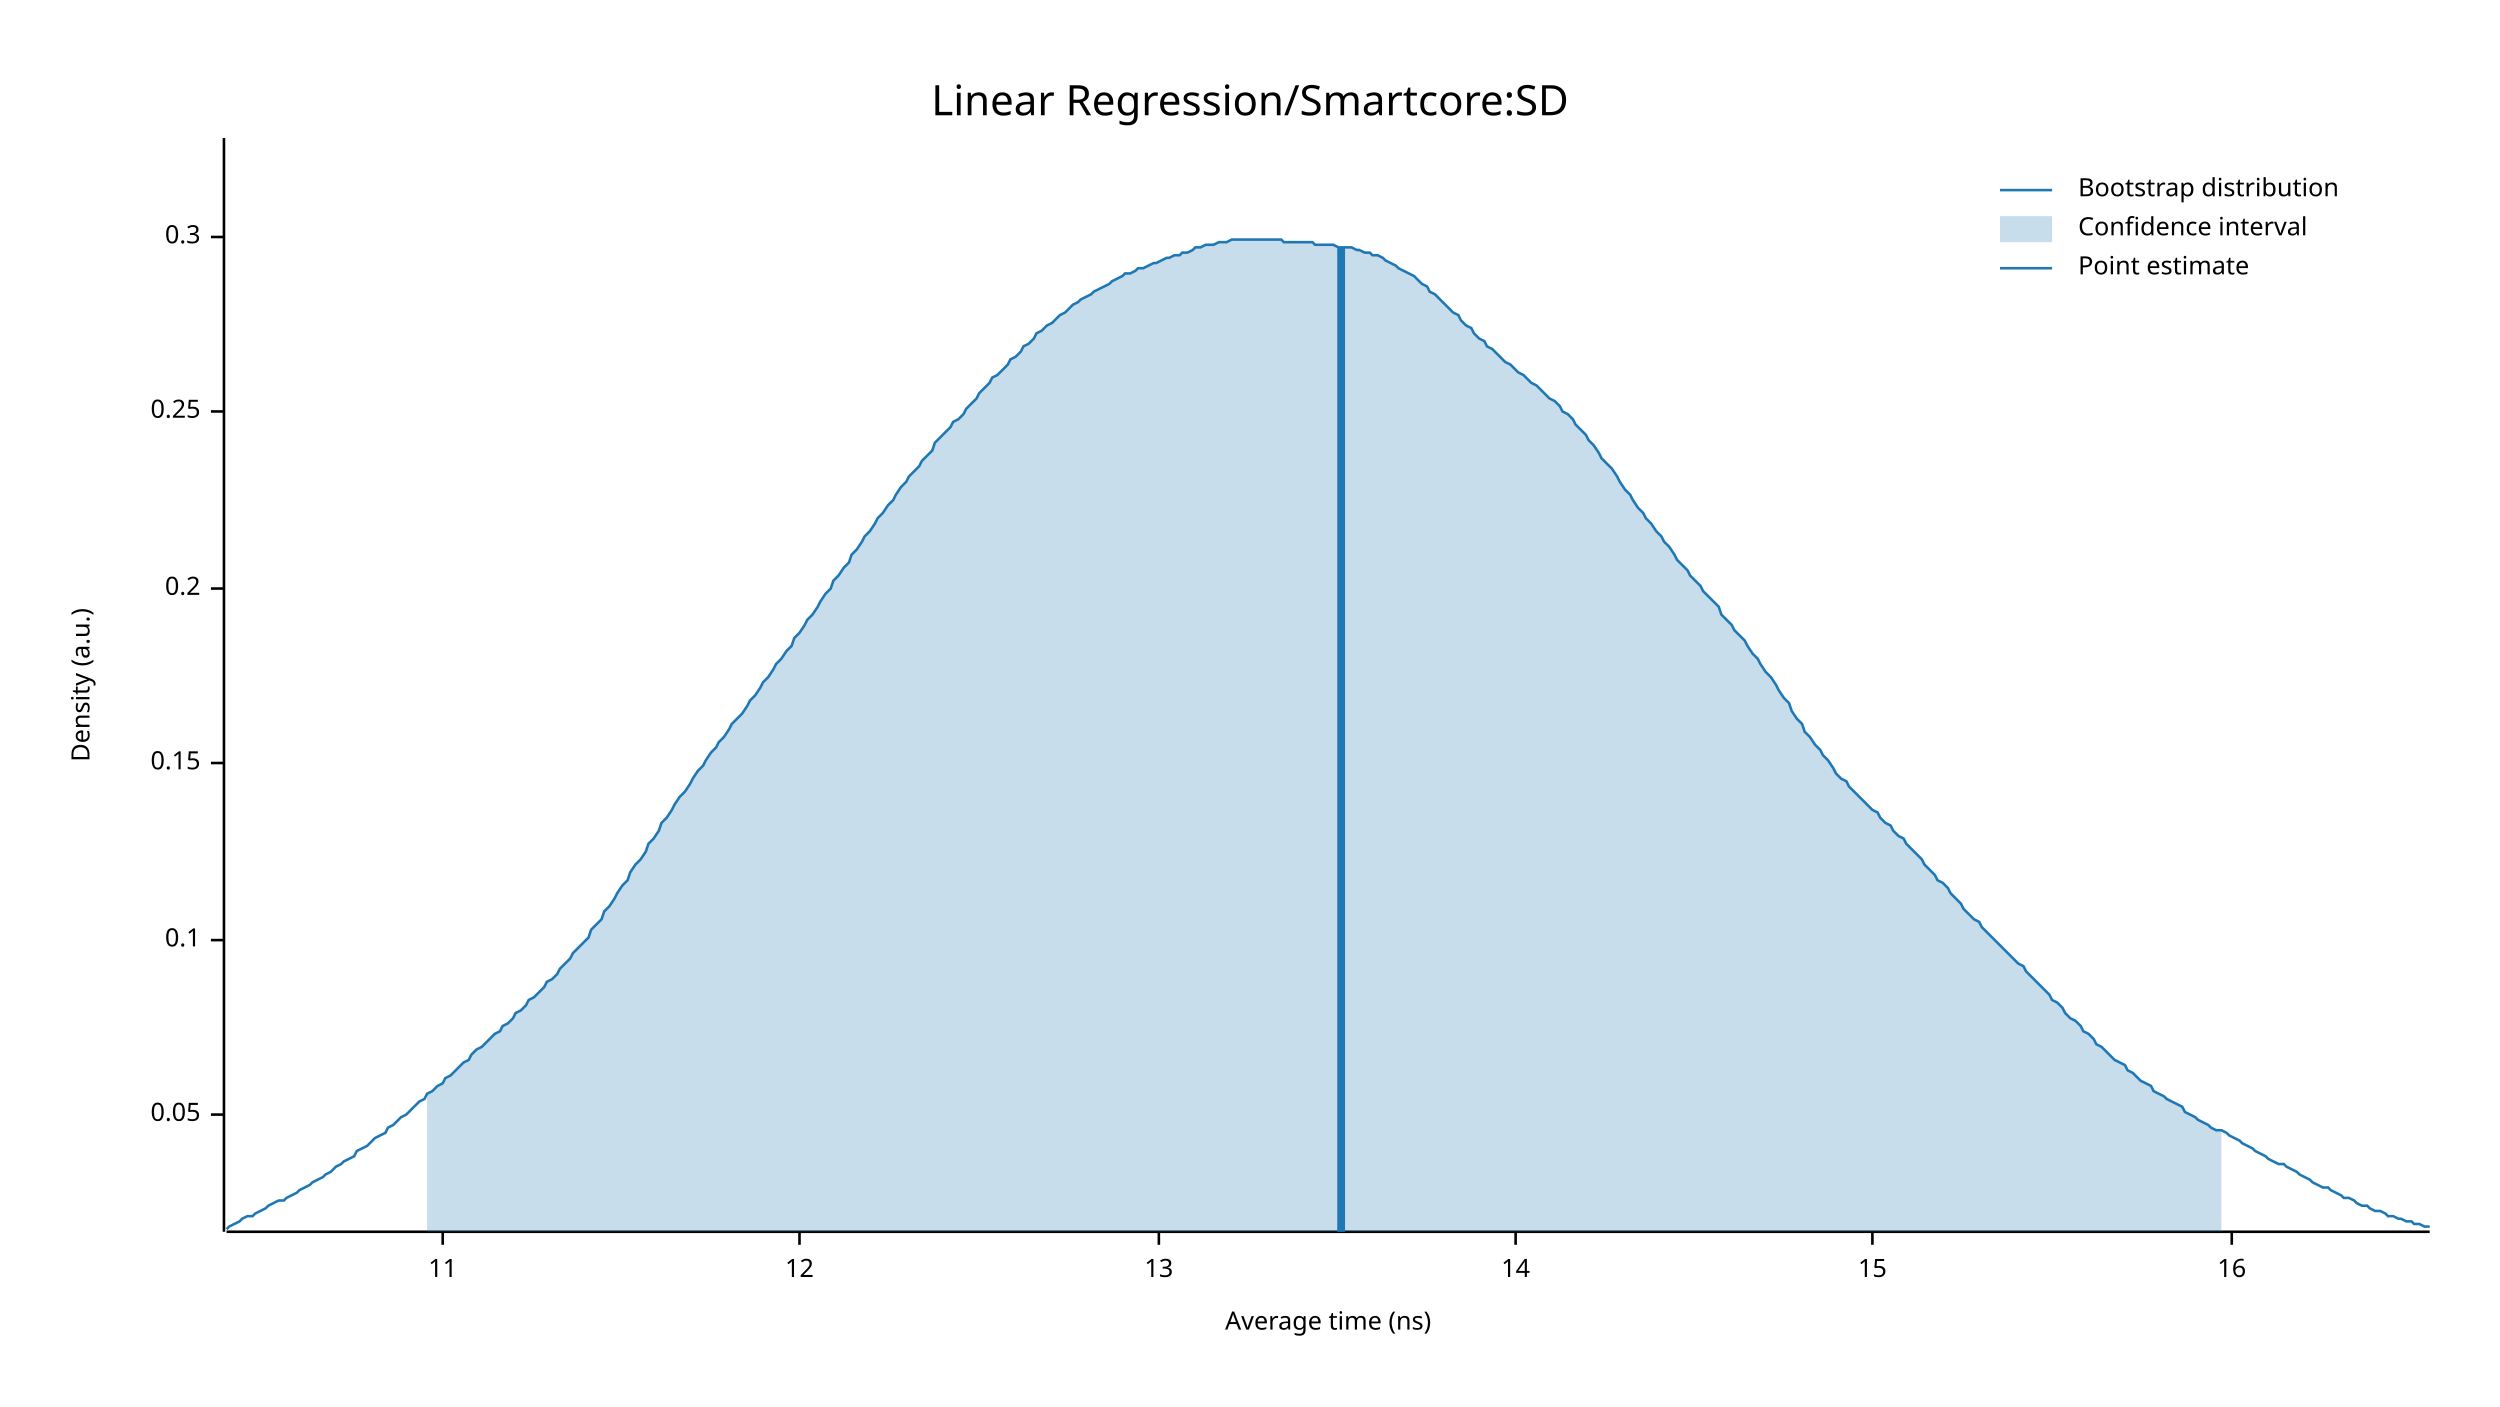
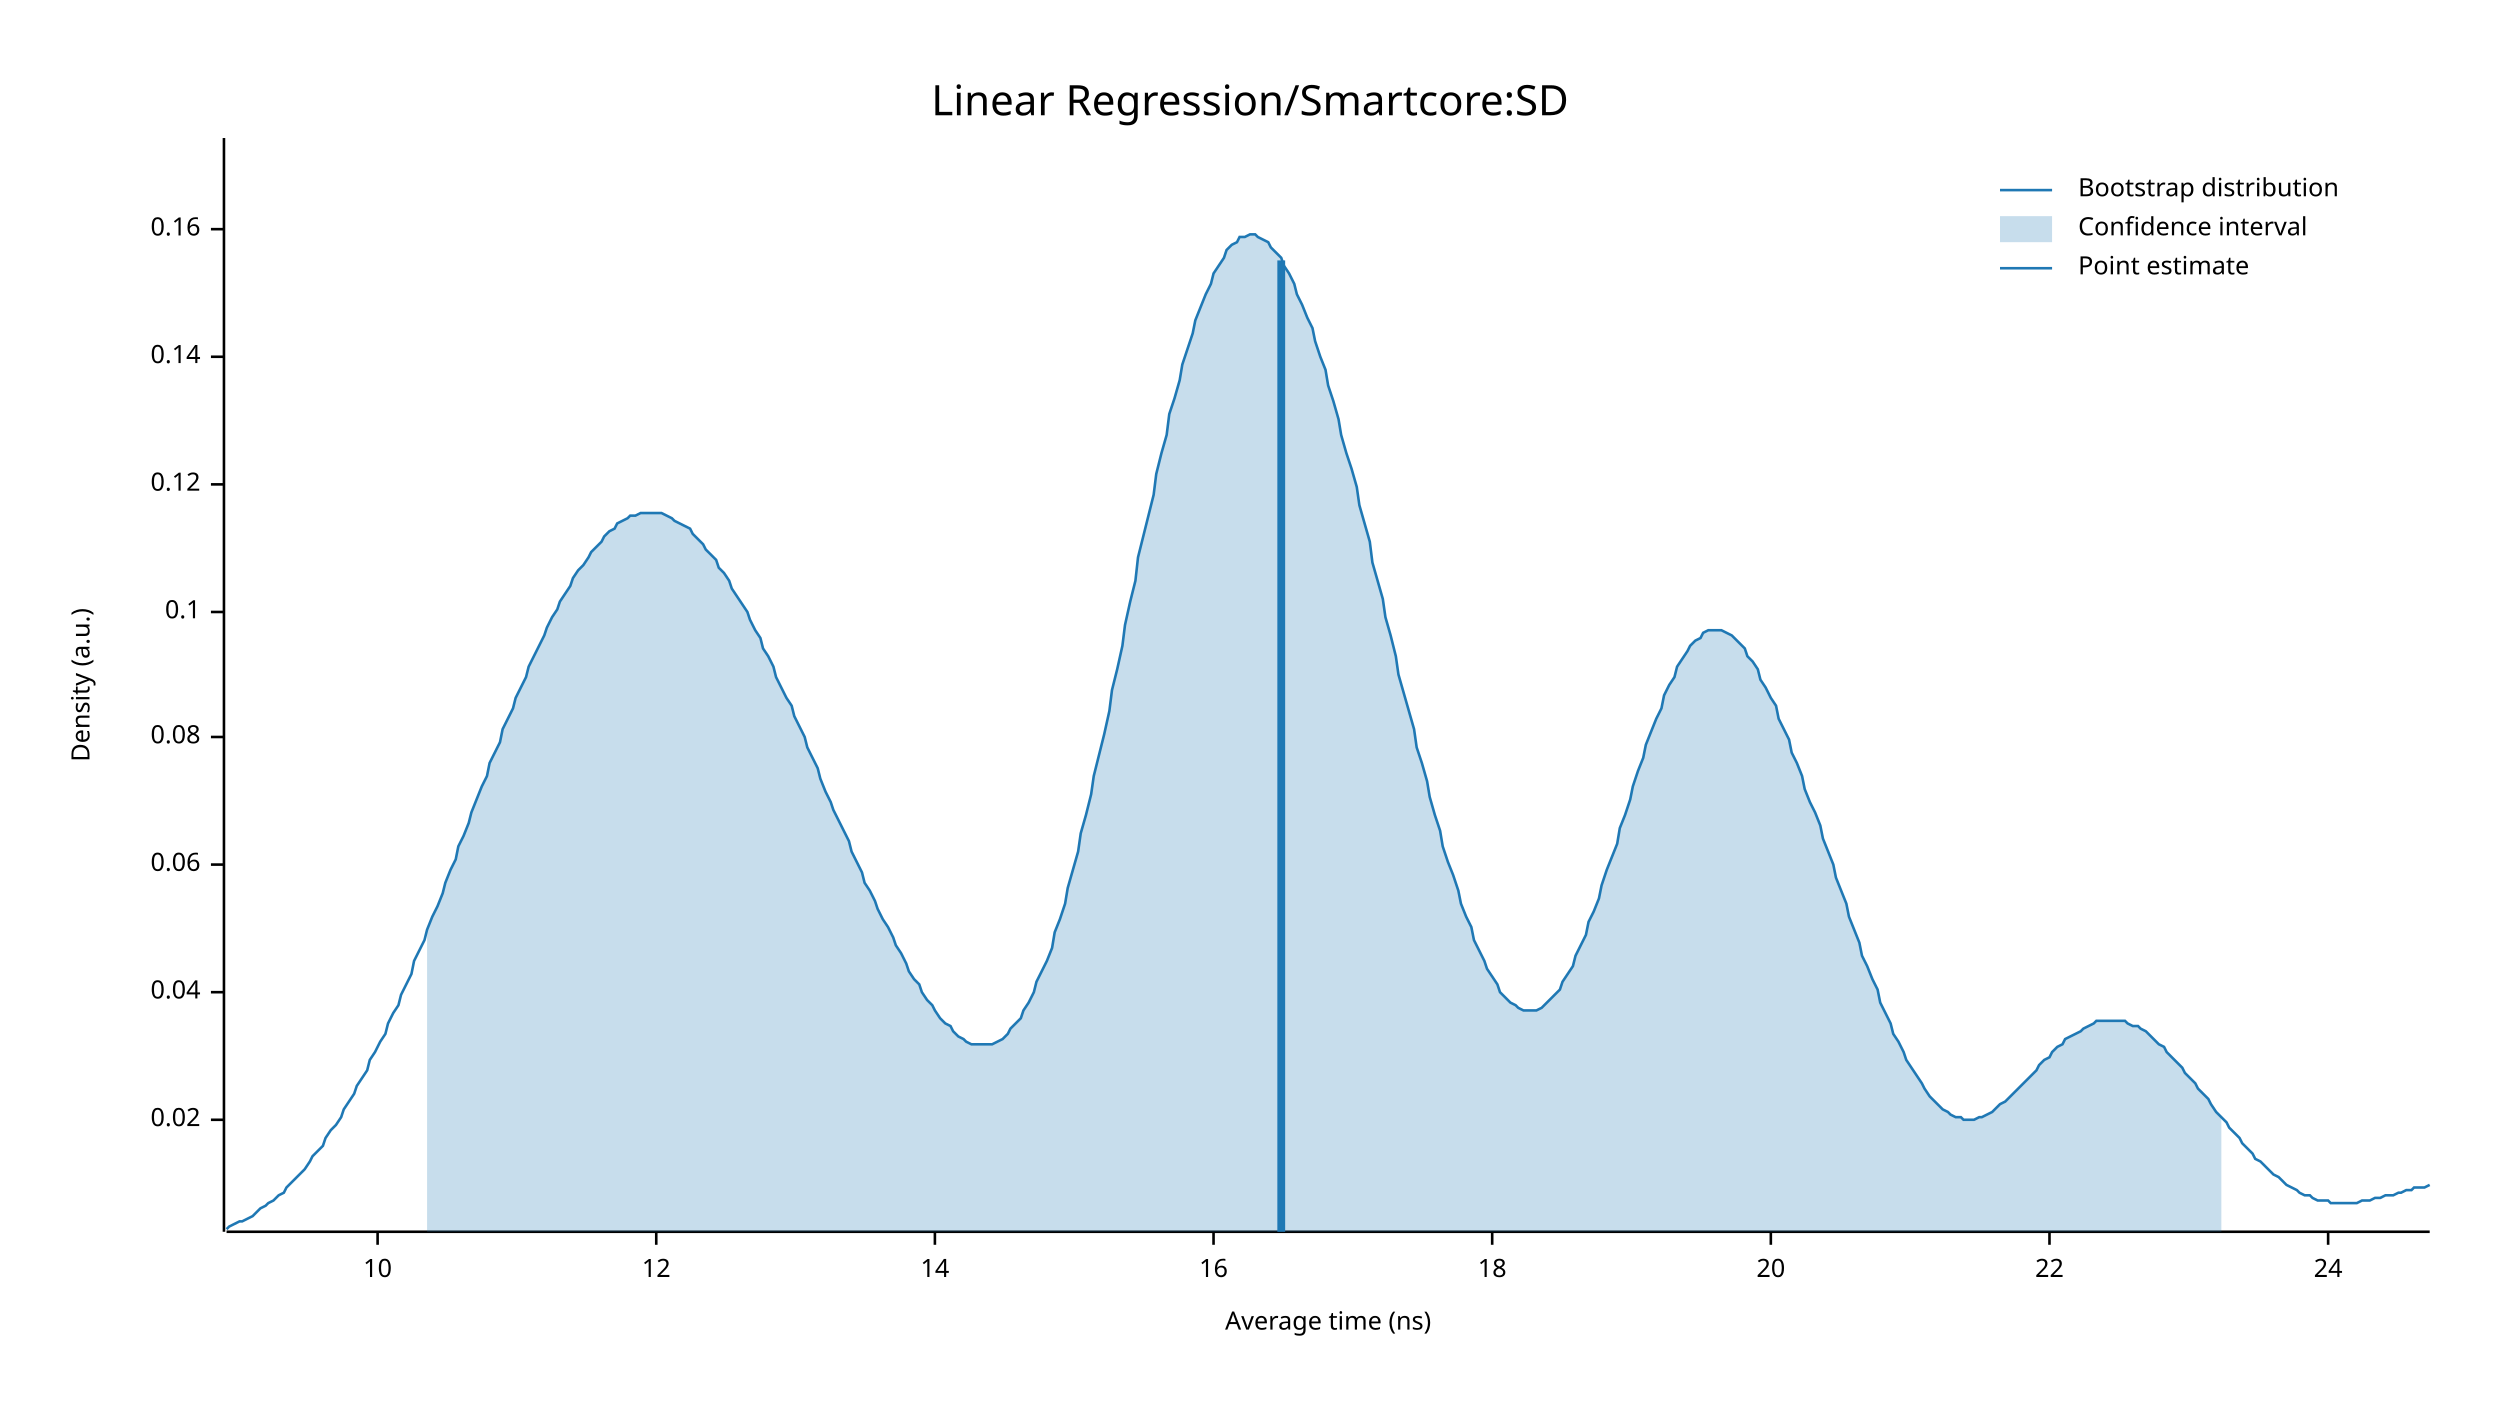
<svg xmlns="http://www.w3.org/2000/svg" width="960" height="540" viewBox="0 0 960 540">
  <text x="480" y="32" dy="0.76em" text-anchor="middle" font-family="sans-serif" font-size="16.129" opacity="1" fill="#000000">
Linear Regression/Smartcore:SD
</text>
  <text x="27" y="263" dy="0.76em" text-anchor="middle" font-family="sans-serif" font-size="9.677" opacity="1" fill="#000000" transform="rotate(270, 27, 263)">
Density (a.u.)
</text>
  <text x="510" y="513" dy="-0.5ex" text-anchor="middle" font-family="sans-serif" font-size="9.677" opacity="1" fill="#000000">
Average time (ns)
</text>
  <polyline fill="none" opacity="1" stroke="#000000" stroke-width="1" points="86,53 86,473 " />
-   <text x="77" y="428" dy="0.5ex" text-anchor="end" font-family="sans-serif" font-size="9.677" opacity="1" fill="#000000">
- 0.05
+   <text x="77" y="430" dy="0.5ex" text-anchor="end" font-family="sans-serif" font-size="9.677" opacity="1" fill="#000000">
+ 0.02
</text>
-   <polyline fill="none" opacity="1" stroke="#000000" stroke-width="1" points="81,428 86,428 " />
-   <text x="77" y="361" dy="0.5ex" text-anchor="end" font-family="sans-serif" font-size="9.677" opacity="1" fill="#000000">
+   <polyline fill="none" opacity="1" stroke="#000000" stroke-width="1" points="81,430 86,430 " />
+   <text x="77" y="381" dy="0.5ex" text-anchor="end" font-family="sans-serif" font-size="9.677" opacity="1" fill="#000000">
+ 0.04
+ </text>
+   <polyline fill="none" opacity="1" stroke="#000000" stroke-width="1" points="81,381 86,381 " />
+   <text x="77" y="332" dy="0.5ex" text-anchor="end" font-family="sans-serif" font-size="9.677" opacity="1" fill="#000000">
+ 0.06
+ </text>
+   <polyline fill="none" opacity="1" stroke="#000000" stroke-width="1" points="81,332 86,332 " />
+   <text x="77" y="283" dy="0.5ex" text-anchor="end" font-family="sans-serif" font-size="9.677" opacity="1" fill="#000000">
+ 0.08
+ </text>
+   <polyline fill="none" opacity="1" stroke="#000000" stroke-width="1" points="81,283 86,283 " />
+   <text x="77" y="235" dy="0.5ex" text-anchor="end" font-family="sans-serif" font-size="9.677" opacity="1" fill="#000000">
0.1
</text>
-   <polyline fill="none" opacity="1" stroke="#000000" stroke-width="1" points="81,361 86,361 " />
-   <text x="77" y="293" dy="0.5ex" text-anchor="end" font-family="sans-serif" font-size="9.677" opacity="1" fill="#000000">
- 0.15
+   <polyline fill="none" opacity="1" stroke="#000000" stroke-width="1" points="81,235 86,235 " />
+   <text x="77" y="186" dy="0.5ex" text-anchor="end" font-family="sans-serif" font-size="9.677" opacity="1" fill="#000000">
+ 0.12
</text>
-   <polyline fill="none" opacity="1" stroke="#000000" stroke-width="1" points="81,293 86,293 " />
-   <text x="77" y="226" dy="0.5ex" text-anchor="end" font-family="sans-serif" font-size="9.677" opacity="1" fill="#000000">
- 0.2
+   <polyline fill="none" opacity="1" stroke="#000000" stroke-width="1" points="81,186 86,186 " />
+   <text x="77" y="137" dy="0.5ex" text-anchor="end" font-family="sans-serif" font-size="9.677" opacity="1" fill="#000000">
+ 0.14
</text>
-   <polyline fill="none" opacity="1" stroke="#000000" stroke-width="1" points="81,226 86,226 " />
-   <text x="77" y="158" dy="0.5ex" text-anchor="end" font-family="sans-serif" font-size="9.677" opacity="1" fill="#000000">
- 0.25
+   <polyline fill="none" opacity="1" stroke="#000000" stroke-width="1" points="81,137 86,137 " />
+   <text x="77" y="88" dy="0.5ex" text-anchor="end" font-family="sans-serif" font-size="9.677" opacity="1" fill="#000000">
+ 0.16
</text>
-   <polyline fill="none" opacity="1" stroke="#000000" stroke-width="1" points="81,158 86,158 " />
-   <text x="77" y="91" dy="0.5ex" text-anchor="end" font-family="sans-serif" font-size="9.677" opacity="1" fill="#000000">
- 0.3
+   <polyline fill="none" opacity="1" stroke="#000000" stroke-width="1" points="81,88 86,88 " />
+   <polyline fill="none" opacity="1" stroke="#000000" stroke-width="1" points="87,473 933,473 " />
+   <text x="145" y="483" dy="0.76em" text-anchor="middle" font-family="sans-serif" font-size="9.677" opacity="1" fill="#000000">
+ 10
</text>
-   <polyline fill="none" opacity="1" stroke="#000000" stroke-width="1" points="81,91 86,91 " />
-   <polyline fill="none" opacity="1" stroke="#000000" stroke-width="1" points="87,473 933,473 " />
-   <text x="170" y="483" dy="0.76em" text-anchor="middle" font-family="sans-serif" font-size="9.677" opacity="1" fill="#000000">
- 11
- </text>
-   <polyline fill="none" opacity="1" stroke="#000000" stroke-width="1" points="170,473 170,478 " />
-   <text x="307" y="483" dy="0.76em" text-anchor="middle" font-family="sans-serif" font-size="9.677" opacity="1" fill="#000000">
+   <polyline fill="none" opacity="1" stroke="#000000" stroke-width="1" points="145,473 145,478 " />
+   <text x="252" y="483" dy="0.76em" text-anchor="middle" font-family="sans-serif" font-size="9.677" opacity="1" fill="#000000">
12
</text>
-   <polyline fill="none" opacity="1" stroke="#000000" stroke-width="1" points="307,473 307,478 " />
-   <text x="445" y="483" dy="0.76em" text-anchor="middle" font-family="sans-serif" font-size="9.677" opacity="1" fill="#000000">
- 13
- </text>
-   <polyline fill="none" opacity="1" stroke="#000000" stroke-width="1" points="445,473 445,478 " />
-   <text x="582" y="483" dy="0.76em" text-anchor="middle" font-family="sans-serif" font-size="9.677" opacity="1" fill="#000000">
+   <polyline fill="none" opacity="1" stroke="#000000" stroke-width="1" points="252,473 252,478 " />
+   <text x="359" y="483" dy="0.76em" text-anchor="middle" font-family="sans-serif" font-size="9.677" opacity="1" fill="#000000">
14
</text>
-   <polyline fill="none" opacity="1" stroke="#000000" stroke-width="1" points="582,473 582,478 " />
-   <text x="719" y="483" dy="0.76em" text-anchor="middle" font-family="sans-serif" font-size="9.677" opacity="1" fill="#000000">
- 15
- </text>
-   <polyline fill="none" opacity="1" stroke="#000000" stroke-width="1" points="719,473 719,478 " />
-   <text x="857" y="483" dy="0.76em" text-anchor="middle" font-family="sans-serif" font-size="9.677" opacity="1" fill="#000000">
+   <polyline fill="none" opacity="1" stroke="#000000" stroke-width="1" points="359,473 359,478 " />
+   <text x="466" y="483" dy="0.76em" text-anchor="middle" font-family="sans-serif" font-size="9.677" opacity="1" fill="#000000">
16
</text>
-   <polyline fill="none" opacity="1" stroke="#000000" stroke-width="1" points="857,473 857,478 " />
-   <polyline fill="none" opacity="1" stroke="#1F78B4" stroke-width="1" points="87,472 88,471 90,470 92,469 93,468 95,467 97,467 98,466 100,465 102,464 103,463 105,462 107,461 109,461 110,460 112,459 114,458 115,457 117,456 119,455 120,454 122,453 124,452 125,451 127,450 129,448 131,447 132,446 134,445 136,444 137,442 139,441 141,440 142,439 144,437 146,436 148,435 149,433 151,432 153,430 154,429 156,428 158,426 159,425 161,423 163,422 164,420 166,419 168,417 170,416 171,414 173,413 175,411 176,410 178,408 180,407 181,405 183,403 185,402 187,400 188,399 190,397 192,396 193,394 195,393 197,391 198,389 200,388 202,386 203,384 205,383 207,381 209,379 210,377 212,376 214,374 215,372 217,370 219,368 220,366 222,364 224,362 226,360 227,357 229,355 231,353 232,350 234,348 236,345 237,343 239,340 241,338 242,335 244,332 246,330 248,327 249,324 251,322 253,319 254,316 256,314 258,311 259,309 261,306 263,304 265,301 266,299 268,296 270,294 271,292 273,289 275,287 276,285 278,283 280,280 281,278 283,276 285,274 287,271 288,269 290,267 292,264 293,262 295,260 297,257 298,255 300,253 302,250 304,248 305,245 307,243 309,240 310,238 312,236 314,233 315,231 317,228 319,226 320,223 322,221 324,218 326,216 327,213 329,211 331,208 332,206 334,204 336,201 337,199 339,197 341,194 343,192 344,190 346,187 348,185 349,183 351,181 353,179 354,177 356,175 358,173 359,170 361,168 363,166 365,164 366,162 368,161 370,159 371,157 373,155 375,153 376,151 378,149 380,147 381,145 383,144 385,142 387,140 388,138 390,137 392,135 393,133 395,132 397,130 398,128 400,127 402,125 404,124 405,123 407,121 409,120 410,119 412,117 414,116 415,115 417,114 419,113 420,112 422,111 424,110 426,109 427,108 429,107 431,106 432,105 434,105 436,104 437,103 439,103 441,102 443,101 444,101 446,100 448,99 449,99 451,98 453,98 454,97 456,97 458,96 459,95 461,95 463,94 465,94 466,94 468,93 470,93 471,93 473,92 475,92 476,92 478,92 480,92 482,92 483,92 485,92 487,92 488,92 490,92 492,92 493,93 495,93 497,93 498,93 500,93 502,93 504,93 505,94 507,94 509,94 510,94 512,94 514,95 515,95 517,95 519,95 521,96 522,96 524,97 526,97 527,98 529,98 531,99 532,100 534,101 536,102 537,103 539,104 541,105 543,106 544,107 546,109 548,110 549,112 551,113 553,115 554,116 556,118 558,120 560,121 561,123 563,125 565,126 566,128 568,130 570,131 571,133 573,134 575,136 576,137 578,139 580,140 582,142 583,143 585,144 587,146 588,147 590,148 592,150 593,151 595,153 597,154 599,156 600,158 602,159 604,161 605,163 607,165 609,167 610,169 612,171 614,174 615,176 617,178 619,180 621,183 622,185 624,188 626,190 627,192 629,195 631,197 632,199 634,201 636,204 638,206 639,208 641,210 643,213 644,215 646,217 648,219 649,221 651,223 653,225 654,227 656,229 658,231 660,233 661,236 663,238 665,240 666,242 668,244 670,246 671,248 673,251 675,253 676,255 678,258 680,260 682,263 683,265 685,268 687,270 688,273 690,276 692,278 693,281 695,283 697,286 699,288 700,290 702,292 704,295 705,297 707,299 709,300 710,302 712,304 714,306 715,307 717,309 719,311 721,312 722,314 724,316 726,317 727,319 729,321 731,322 732,324 734,326 736,328 738,330 739,332 741,334 743,336 744,338 746,339 748,341 749,343 751,345 753,347 754,349 756,351 758,353 760,354 761,356 763,358 765,360 766,361 768,363 770,365 771,366 773,368 775,370 777,371 778,373 780,375 782,377 783,378 785,380 787,382 788,384 790,385 792,387 793,389 795,391 797,392 799,394 800,396 802,397 804,399 805,401 807,402 809,404 810,405 812,407 814,408 816,409 817,411 819,412 821,414 822,415 824,416 826,417 827,419 829,420 831,421 832,422 834,423 836,424 838,425 839,427 841,428 843,429 844,430 846,431 848,432 849,433 851,434 853,434 855,435 856,436 858,437 860,438 861,439 863,440 865,441 866,442 868,443 870,444 871,445 873,446 875,447 877,447 878,448 880,449 882,450 883,451 885,452 887,453 888,454 890,455 892,456 894,456 895,457 897,458 899,459 900,460 902,460 904,461 905,462 907,463 909,463 910,464 912,465 914,465 916,466 917,467 919,467 921,468 922,468 924,469 926,469 927,470 929,470 931,471 933,471 " />
-   <polygon opacity="0.25" fill="#1F78B4" points="164,420 166,419 168,417 170,416 171,414 173,413 175,411 176,410 178,408 180,407 181,405 183,403 185,402 187,400 188,399 190,397 192,396 193,394 195,393 197,391 198,389 200,388 202,386 203,384 205,383 207,381 209,379 210,377 212,376 214,374 215,372 217,370 219,368 220,366 222,364 224,362 226,360 227,357 229,355 231,353 232,350 234,348 236,345 237,343 239,340 241,338 242,335 244,332 246,330 248,327 249,324 251,322 253,319 254,316 256,314 258,311 259,309 261,306 263,304 265,301 266,299 268,296 270,294 271,292 273,289 275,287 276,285 278,283 280,280 281,278 283,276 285,274 287,271 288,269 290,267 292,264 293,262 295,260 297,257 298,255 300,253 302,250 304,248 305,245 307,243 309,240 310,238 312,236 314,233 315,231 317,228 319,226 320,223 322,221 324,218 326,216 327,213 329,211 331,208 332,206 334,204 336,201 337,199 339,197 341,194 343,192 344,190 346,187 348,185 349,183 351,181 353,179 354,177 356,175 358,173 359,170 361,168 363,166 365,164 366,162 368,161 370,159 371,157 373,155 375,153 376,151 378,149 380,147 381,145 383,144 385,142 387,140 388,138 390,137 392,135 393,133 395,132 397,130 398,128 400,127 402,125 404,124 405,123 407,121 409,120 410,119 412,117 414,116 415,115 417,114 419,113 420,112 422,111 424,110 426,109 427,108 429,107 431,106 432,105 434,105 436,104 437,103 439,103 441,102 443,101 444,101 446,100 448,99 449,99 451,98 453,98 454,97 456,97 458,96 459,95 461,95 463,94 465,94 466,94 468,93 470,93 471,93 473,92 475,92 476,92 478,92 480,92 482,92 483,92 485,92 487,92 488,92 490,92 492,92 493,93 495,93 497,93 498,93 500,93 502,93 504,93 505,94 507,94 509,94 510,94 512,94 514,95 515,95 517,95 519,95 521,96 522,96 524,97 526,97 527,98 529,98 531,99 532,100 534,101 536,102 537,103 539,104 541,105 543,106 544,107 546,109 548,110 549,112 551,113 553,115 554,116 556,118 558,120 560,121 561,123 563,125 565,126 566,128 568,130 570,131 571,133 573,134 575,136 576,137 578,139 580,140 582,142 583,143 585,144 587,146 588,147 590,148 592,150 593,151 595,153 597,154 599,156 600,158 602,159 604,161 605,163 607,165 609,167 610,169 612,171 614,174 615,176 617,178 619,180 621,183 622,185 624,188 626,190 627,192 629,195 631,197 632,199 634,201 636,204 638,206 639,208 641,210 643,213 644,215 646,217 648,219 649,221 651,223 653,225 654,227 656,229 658,231 660,233 661,236 663,238 665,240 666,242 668,244 670,246 671,248 673,251 675,253 676,255 678,258 680,260 682,263 683,265 685,268 687,270 688,273 690,276 692,278 693,281 695,283 697,286 699,288 700,290 702,292 704,295 705,297 707,299 709,300 710,302 712,304 714,306 715,307 717,309 719,311 721,312 722,314 724,316 726,317 727,319 729,321 731,322 732,324 734,326 736,328 738,330 739,332 741,334 743,336 744,338 746,339 748,341 749,343 751,345 753,347 754,349 756,351 758,353 760,354 761,356 763,358 765,360 766,361 768,363 770,365 771,366 773,368 775,370 777,371 778,373 780,375 782,377 783,378 785,380 787,382 788,384 790,385 792,387 793,389 795,391 797,392 799,394 800,396 802,397 804,399 805,401 807,402 809,404 810,405 812,407 814,408 816,409 817,411 819,412 821,414 822,415 824,416 826,417 827,419 829,420 831,421 832,422 834,423 836,424 838,425 839,427 841,428 843,429 844,430 846,431 848,432 849,433 851,434 853,434 853,473 164,473 " />
-   <polyline fill="none" opacity="1" stroke="#1F78B4" stroke-width="3" points="515,473 515,95 " />
+   <polyline fill="none" opacity="1" stroke="#000000" stroke-width="1" points="466,473 466,478 " />
+   <text x="573" y="483" dy="0.76em" text-anchor="middle" font-family="sans-serif" font-size="9.677" opacity="1" fill="#000000">
+ 18
+ </text>
+   <polyline fill="none" opacity="1" stroke="#000000" stroke-width="1" points="573,473 573,478 " />
+   <text x="680" y="483" dy="0.76em" text-anchor="middle" font-family="sans-serif" font-size="9.677" opacity="1" fill="#000000">
+ 20
+ </text>
+   <polyline fill="none" opacity="1" stroke="#000000" stroke-width="1" points="680,473 680,478 " />
+   <text x="787" y="483" dy="0.76em" text-anchor="middle" font-family="sans-serif" font-size="9.677" opacity="1" fill="#000000">
+ 22
+ </text>
+   <polyline fill="none" opacity="1" stroke="#000000" stroke-width="1" points="787,473 787,478 " />
+   <text x="894" y="483" dy="0.76em" text-anchor="middle" font-family="sans-serif" font-size="9.677" opacity="1" fill="#000000">
+ 24
+ </text>
+   <polyline fill="none" opacity="1" stroke="#000000" stroke-width="1" points="894,473 894,478 " />
+   <polyline fill="none" opacity="1" stroke="#1F78B4" stroke-width="1" points="87,472 88,471 90,470 92,469 93,469 95,468 97,467 98,466 100,464 102,463 103,462 105,461 107,459 109,458 110,456 112,454 114,452 115,451 117,449 119,446 120,444 122,442 124,440 125,437 127,434 129,432 131,429 132,426 134,423 136,420 137,417 139,414 141,411 142,407 144,404 146,400 148,397 149,393 151,389 153,386 154,382 156,378 158,374 159,369 161,365 163,361 164,357 166,352 168,348 170,343 171,339 173,334 175,330 176,325 178,321 180,316 181,312 183,307 185,302 187,298 188,293 190,289 192,285 193,280 195,276 197,272 198,268 200,264 202,260 203,256 205,252 207,248 209,244 210,241 212,237 214,234 215,231 217,228 219,225 220,222 222,219 224,217 226,214 227,212 229,210 231,208 232,206 234,204 236,203 237,201 239,200 241,199 242,198 244,198 246,197 248,197 249,197 251,197 253,197 254,197 256,198 258,199 259,200 261,201 263,202 265,203 266,205 268,207 270,209 271,211 273,213 275,215 276,218 278,220 280,223 281,226 283,229 285,232 287,235 288,238 290,242 292,245 293,249 295,252 297,256 298,260 300,264 302,268 304,271 305,275 307,279 309,283 310,287 312,291 314,295 315,299 317,304 319,308 320,311 322,315 324,319 326,323 327,327 329,331 331,335 332,339 334,342 336,346 337,349 339,353 341,356 343,360 344,363 346,366 348,370 349,373 351,376 353,378 354,381 356,384 358,386 359,388 361,391 363,393 365,394 366,396 368,398 370,399 371,400 373,401 375,401 376,401 378,401 380,401 381,401 383,400 385,399 387,397 388,395 390,393 392,391 393,388 395,385 397,381 398,377 400,373 402,369 404,364 405,358 407,353 409,347 410,341 412,334 414,327 415,320 417,313 419,305 420,298 422,290 424,282 426,273 427,265 429,257 431,248 432,240 434,231 436,223 437,214 439,206 441,198 443,190 444,182 446,174 448,167 449,159 451,153 453,146 454,140 456,134 458,128 459,123 461,118 463,113 465,109 466,105 468,102 470,99 471,96 473,94 475,93 476,91 478,91 480,90 482,90 483,91 485,92 487,93 488,95 490,97 492,99 493,102 495,105 497,109 498,113 500,117 502,122 504,126 505,131 507,137 509,142 510,148 512,154 514,161 515,167 517,174 519,180 521,187 522,194 524,201 526,208 527,216 529,223 531,230 532,237 534,244 536,252 537,259 539,266 541,273 543,280 544,287 546,293 548,300 549,306 551,313 553,319 554,325 556,331 558,336 560,342 561,347 563,352 565,356 566,361 568,365 570,369 571,372 573,375 575,378 576,381 578,383 580,385 582,386 583,387 585,388 587,388 588,388 590,388 592,387 593,386 595,384 597,382 599,380 600,377 602,374 604,371 605,367 607,363 609,359 610,354 612,350 614,345 615,340 617,334 619,329 621,324 622,318 624,313 626,307 627,302 629,296 631,291 632,286 634,281 636,276 638,272 639,267 641,263 643,260 644,256 646,253 648,250 649,248 651,246 653,245 654,243 656,242 658,242 660,242 661,242 663,243 665,244 666,245 668,247 670,249 671,252 673,254 675,257 676,261 678,264 680,268 682,271 683,276 685,280 687,284 688,289 690,293 692,298 693,303 695,308 697,312 699,317 700,322 702,327 704,332 705,337 707,342 709,347 710,352 712,357 714,362 715,367 717,371 719,376 721,380 722,385 724,389 726,393 727,397 729,400 731,404 732,407 734,410 736,413 738,416 739,418 741,421 743,423 744,424 746,426 748,427 749,428 751,429 753,429 754,430 756,430 758,430 760,429 761,429 763,428 765,427 766,426 768,424 770,423 771,422 773,420 775,418 777,416 778,415 780,413 782,411 783,409 785,407 787,406 788,404 790,402 792,401 793,399 795,398 797,397 799,396 800,395 802,394 804,393 805,392 807,392 809,392 810,392 812,392 814,392 816,392 817,393 819,394 821,394 822,395 824,396 826,398 827,399 829,401 831,402 832,404 834,406 836,408 838,410 839,412 841,414 843,416 844,418 846,420 848,422 849,424 851,427 853,429 855,431 856,433 858,435 860,437 861,439 863,441 865,443 866,445 868,446 870,448 871,449 873,451 875,452 877,454 878,455 880,456 882,457 883,458 885,459 887,459 888,460 890,461 892,461 894,461 895,462 897,462 899,462 900,462 902,462 904,462 905,462 907,461 909,461 910,461 912,460 914,460 916,459 917,459 919,459 921,458 922,458 924,457 926,457 927,456 929,456 931,456 933,455 " />
+   <polygon opacity="0.25" fill="#1F78B4" points="164,357 166,352 168,348 170,343 171,339 173,334 175,330 176,325 178,321 180,316 181,312 183,307 185,302 187,298 188,293 190,289 192,285 193,280 195,276 197,272 198,268 200,264 202,260 203,256 205,252 207,248 209,244 210,241 212,237 214,234 215,231 217,228 219,225 220,222 222,219 224,217 226,214 227,212 229,210 231,208 232,206 234,204 236,203 237,201 239,200 241,199 242,198 244,198 246,197 248,197 249,197 251,197 253,197 254,197 256,198 258,199 259,200 261,201 263,202 265,203 266,205 268,207 270,209 271,211 273,213 275,215 276,218 278,220 280,223 281,226 283,229 285,232 287,235 288,238 290,242 292,245 293,249 295,252 297,256 298,260 300,264 302,268 304,271 305,275 307,279 309,283 310,287 312,291 314,295 315,299 317,304 319,308 320,311 322,315 324,319 326,323 327,327 329,331 331,335 332,339 334,342 336,346 337,349 339,353 341,356 343,360 344,363 346,366 348,370 349,373 351,376 353,378 354,381 356,384 358,386 359,388 361,391 363,393 365,394 366,396 368,398 370,399 371,400 373,401 375,401 376,401 378,401 380,401 381,401 383,400 385,399 387,397 388,395 390,393 392,391 393,388 395,385 397,381 398,377 400,373 402,369 404,364 405,358 407,353 409,347 410,341 412,334 414,327 415,320 417,313 419,305 420,298 422,290 424,282 426,273 427,265 429,257 431,248 432,240 434,231 436,223 437,214 439,206 441,198 443,190 444,182 446,174 448,167 449,159 451,153 453,146 454,140 456,134 458,128 459,123 461,118 463,113 465,109 466,105 468,102 470,99 471,96 473,94 475,93 476,91 478,91 480,90 482,90 483,91 485,92 487,93 488,95 490,97 492,99 493,102 495,105 497,109 498,113 500,117 502,122 504,126 505,131 507,137 509,142 510,148 512,154 514,161 515,167 517,174 519,180 521,187 522,194 524,201 526,208 527,216 529,223 531,230 532,237 534,244 536,252 537,259 539,266 541,273 543,280 544,287 546,293 548,300 549,306 551,313 553,319 554,325 556,331 558,336 560,342 561,347 563,352 565,356 566,361 568,365 570,369 571,372 573,375 575,378 576,381 578,383 580,385 582,386 583,387 585,388 587,388 588,388 590,388 592,387 593,386 595,384 597,382 599,380 600,377 602,374 604,371 605,367 607,363 609,359 610,354 612,350 614,345 615,340 617,334 619,329 621,324 622,318 624,313 626,307 627,302 629,296 631,291 632,286 634,281 636,276 638,272 639,267 641,263 643,260 644,256 646,253 648,250 649,248 651,246 653,245 654,243 656,242 658,242 660,242 661,242 663,243 665,244 666,245 668,247 670,249 671,252 673,254 675,257 676,261 678,264 680,268 682,271 683,276 685,280 687,284 688,289 690,293 692,298 693,303 695,308 697,312 699,317 700,322 702,327 704,332 705,337 707,342 709,347 710,352 712,357 714,362 715,367 717,371 719,376 721,380 722,385 724,389 726,393 727,397 729,400 731,404 732,407 734,410 736,413 738,416 739,418 741,421 743,423 744,424 746,426 748,427 749,428 751,429 753,429 754,430 756,430 758,430 760,429 761,429 763,428 765,427 766,426 768,424 770,423 771,422 773,420 775,418 777,416 778,415 780,413 782,411 783,409 785,407 787,406 788,404 790,402 792,401 793,399 795,398 797,397 799,396 800,395 802,394 804,393 805,392 807,392 809,392 810,392 812,392 814,392 816,392 817,393 819,394 821,394 822,395 824,396 826,398 827,399 829,401 831,402 832,404 834,406 836,408 838,410 839,412 841,414 843,416 844,418 846,420 848,422 849,424 851,427 853,429 853,473 164,473 " />
+   <polyline fill="none" opacity="1" stroke="#1F78B4" stroke-width="3" points="492,473 492,100 " />
  <text x="798" y="68" dy="0.76em" text-anchor="start" font-family="sans-serif" font-size="9.677" opacity="1" fill="#000000">
Bootstrap distribution
</text>
  <text x="798" y="83" dy="0.76em" text-anchor="start" font-family="sans-serif" font-size="9.677" opacity="1" fill="#000000">
Confidence interval
</text>
  <text x="798" y="98" dy="0.76em" text-anchor="start" font-family="sans-serif" font-size="9.677" opacity="1" fill="#000000">
Point estimate
</text>
  <polyline fill="none" opacity="1" stroke="#1F78B4" stroke-width="1" points="768,73 788,73 " />
  <rect x="768" y="83" width="20" height="10" opacity="0.25" fill="#1F78B4" stroke="none" />
  <polyline fill="none" opacity="1" stroke="#1F78B4" stroke-width="1" points="768,103 788,103 " />
</svg>
